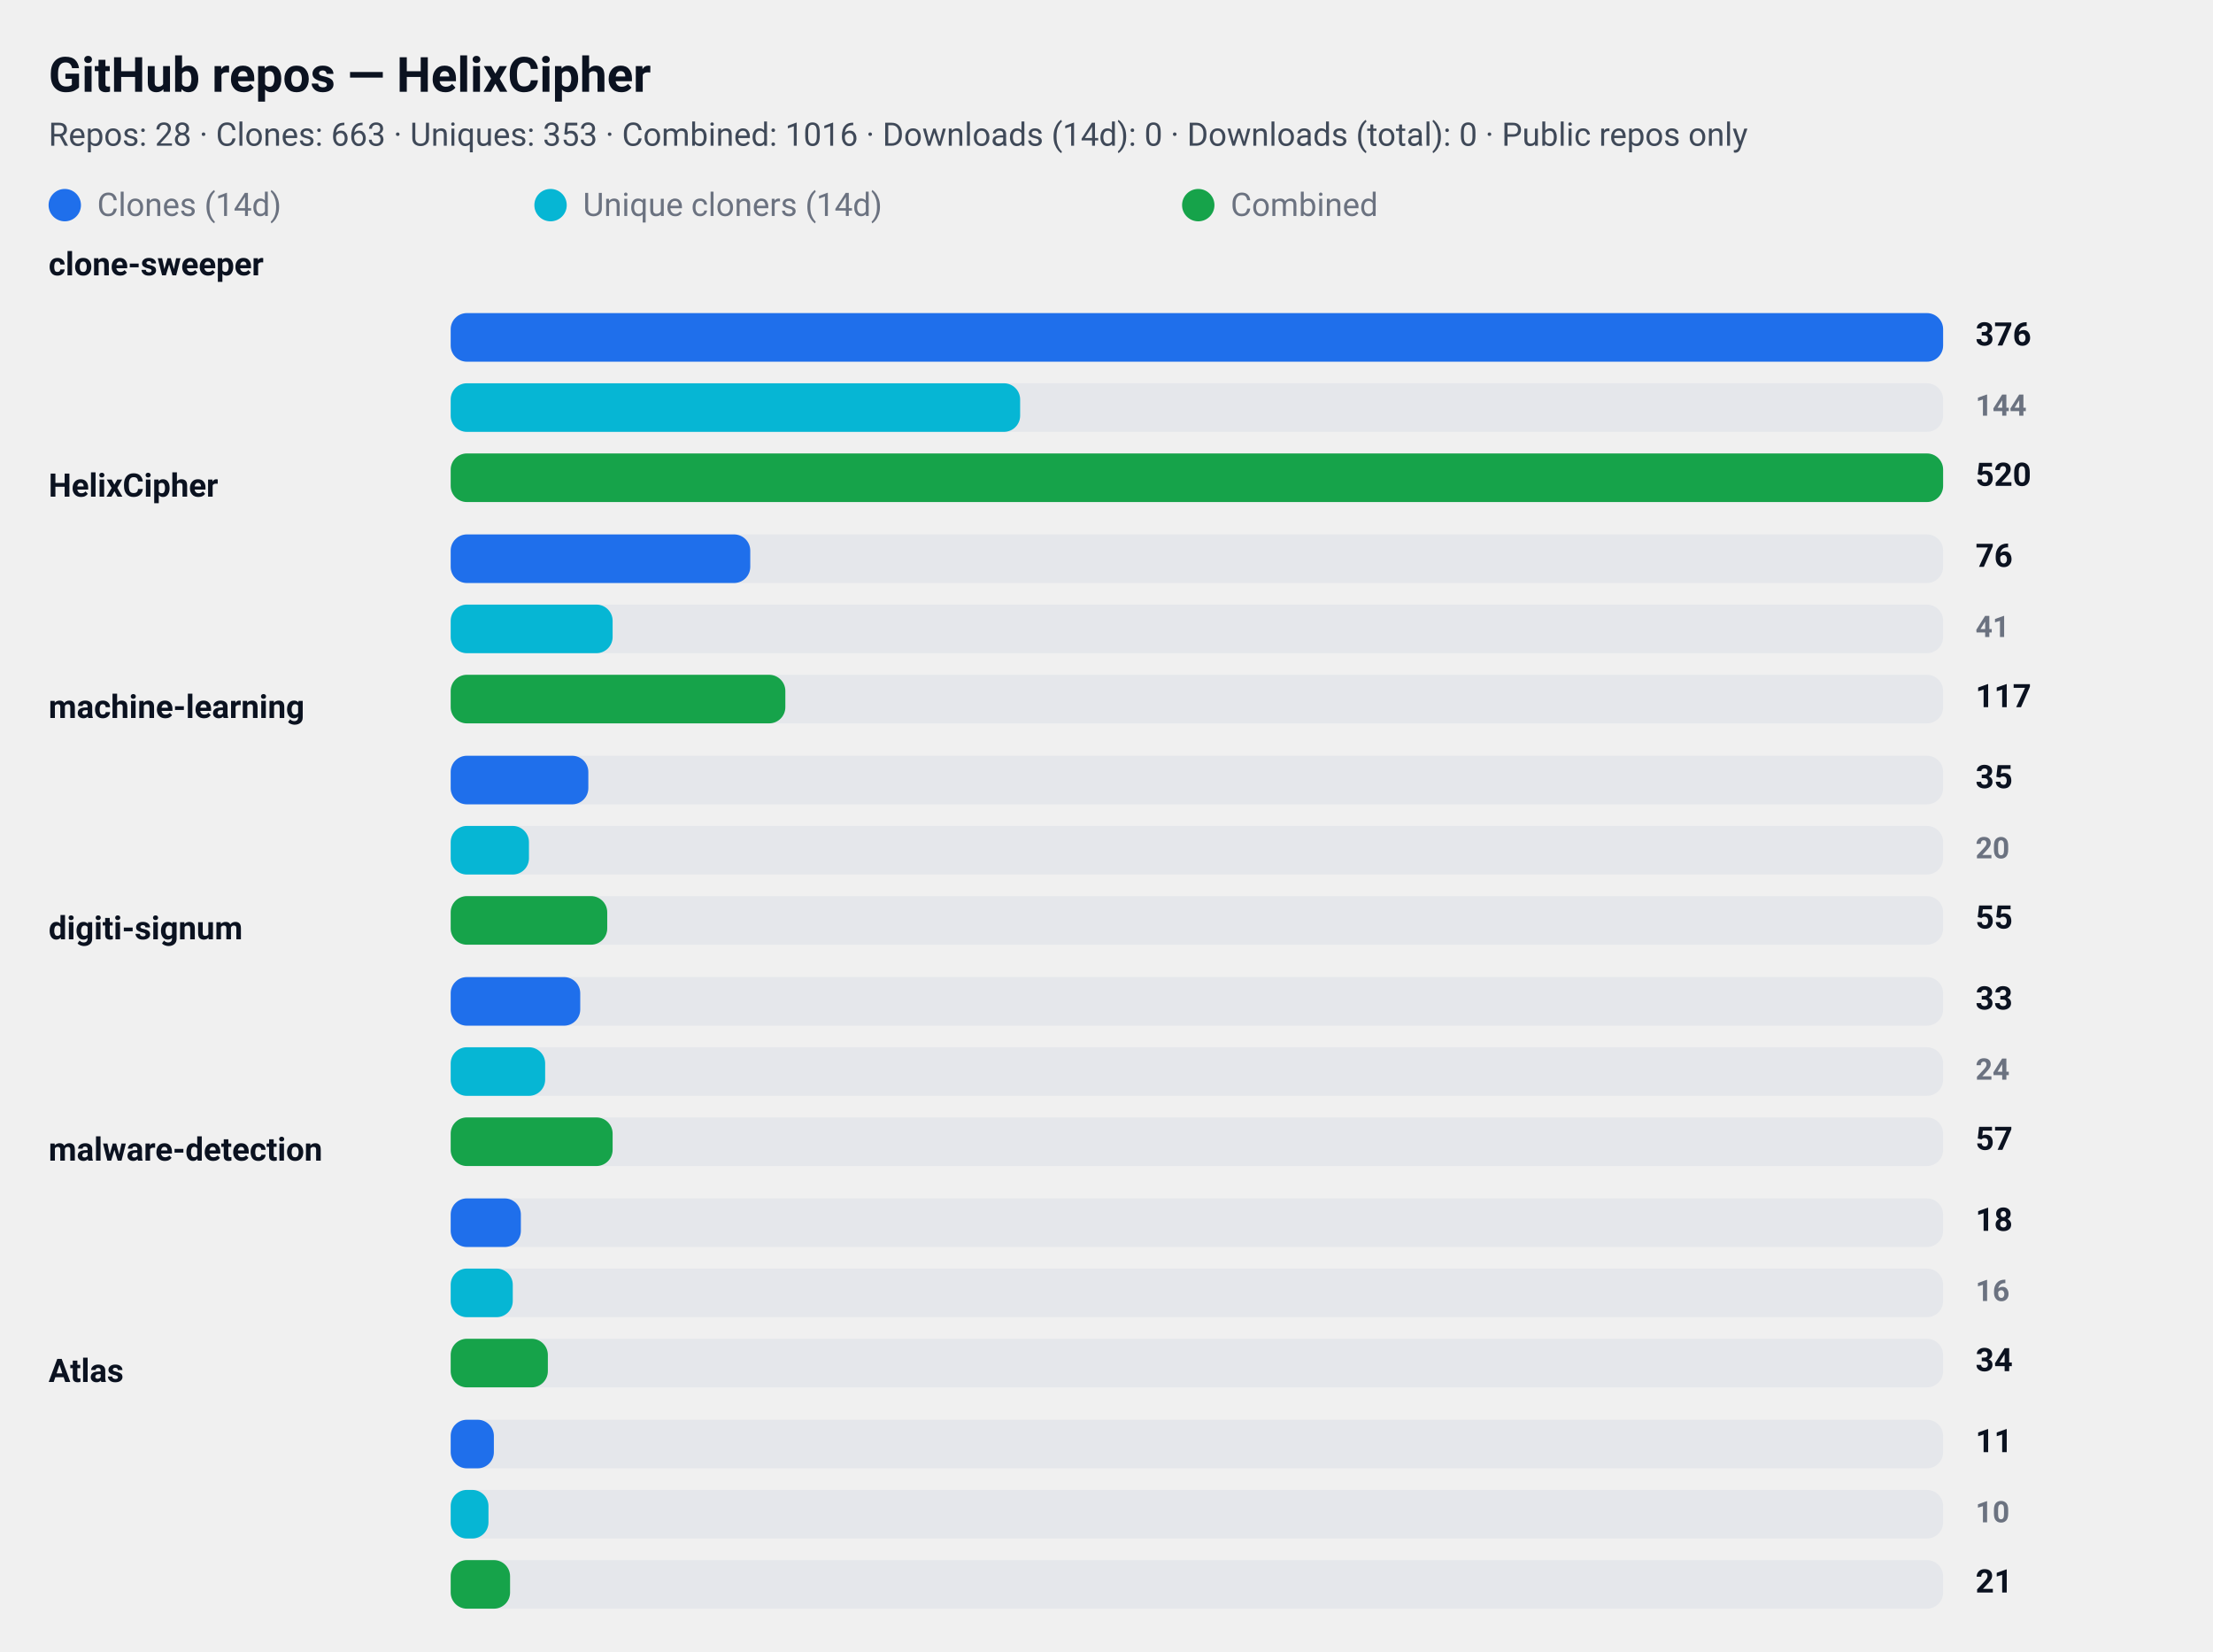
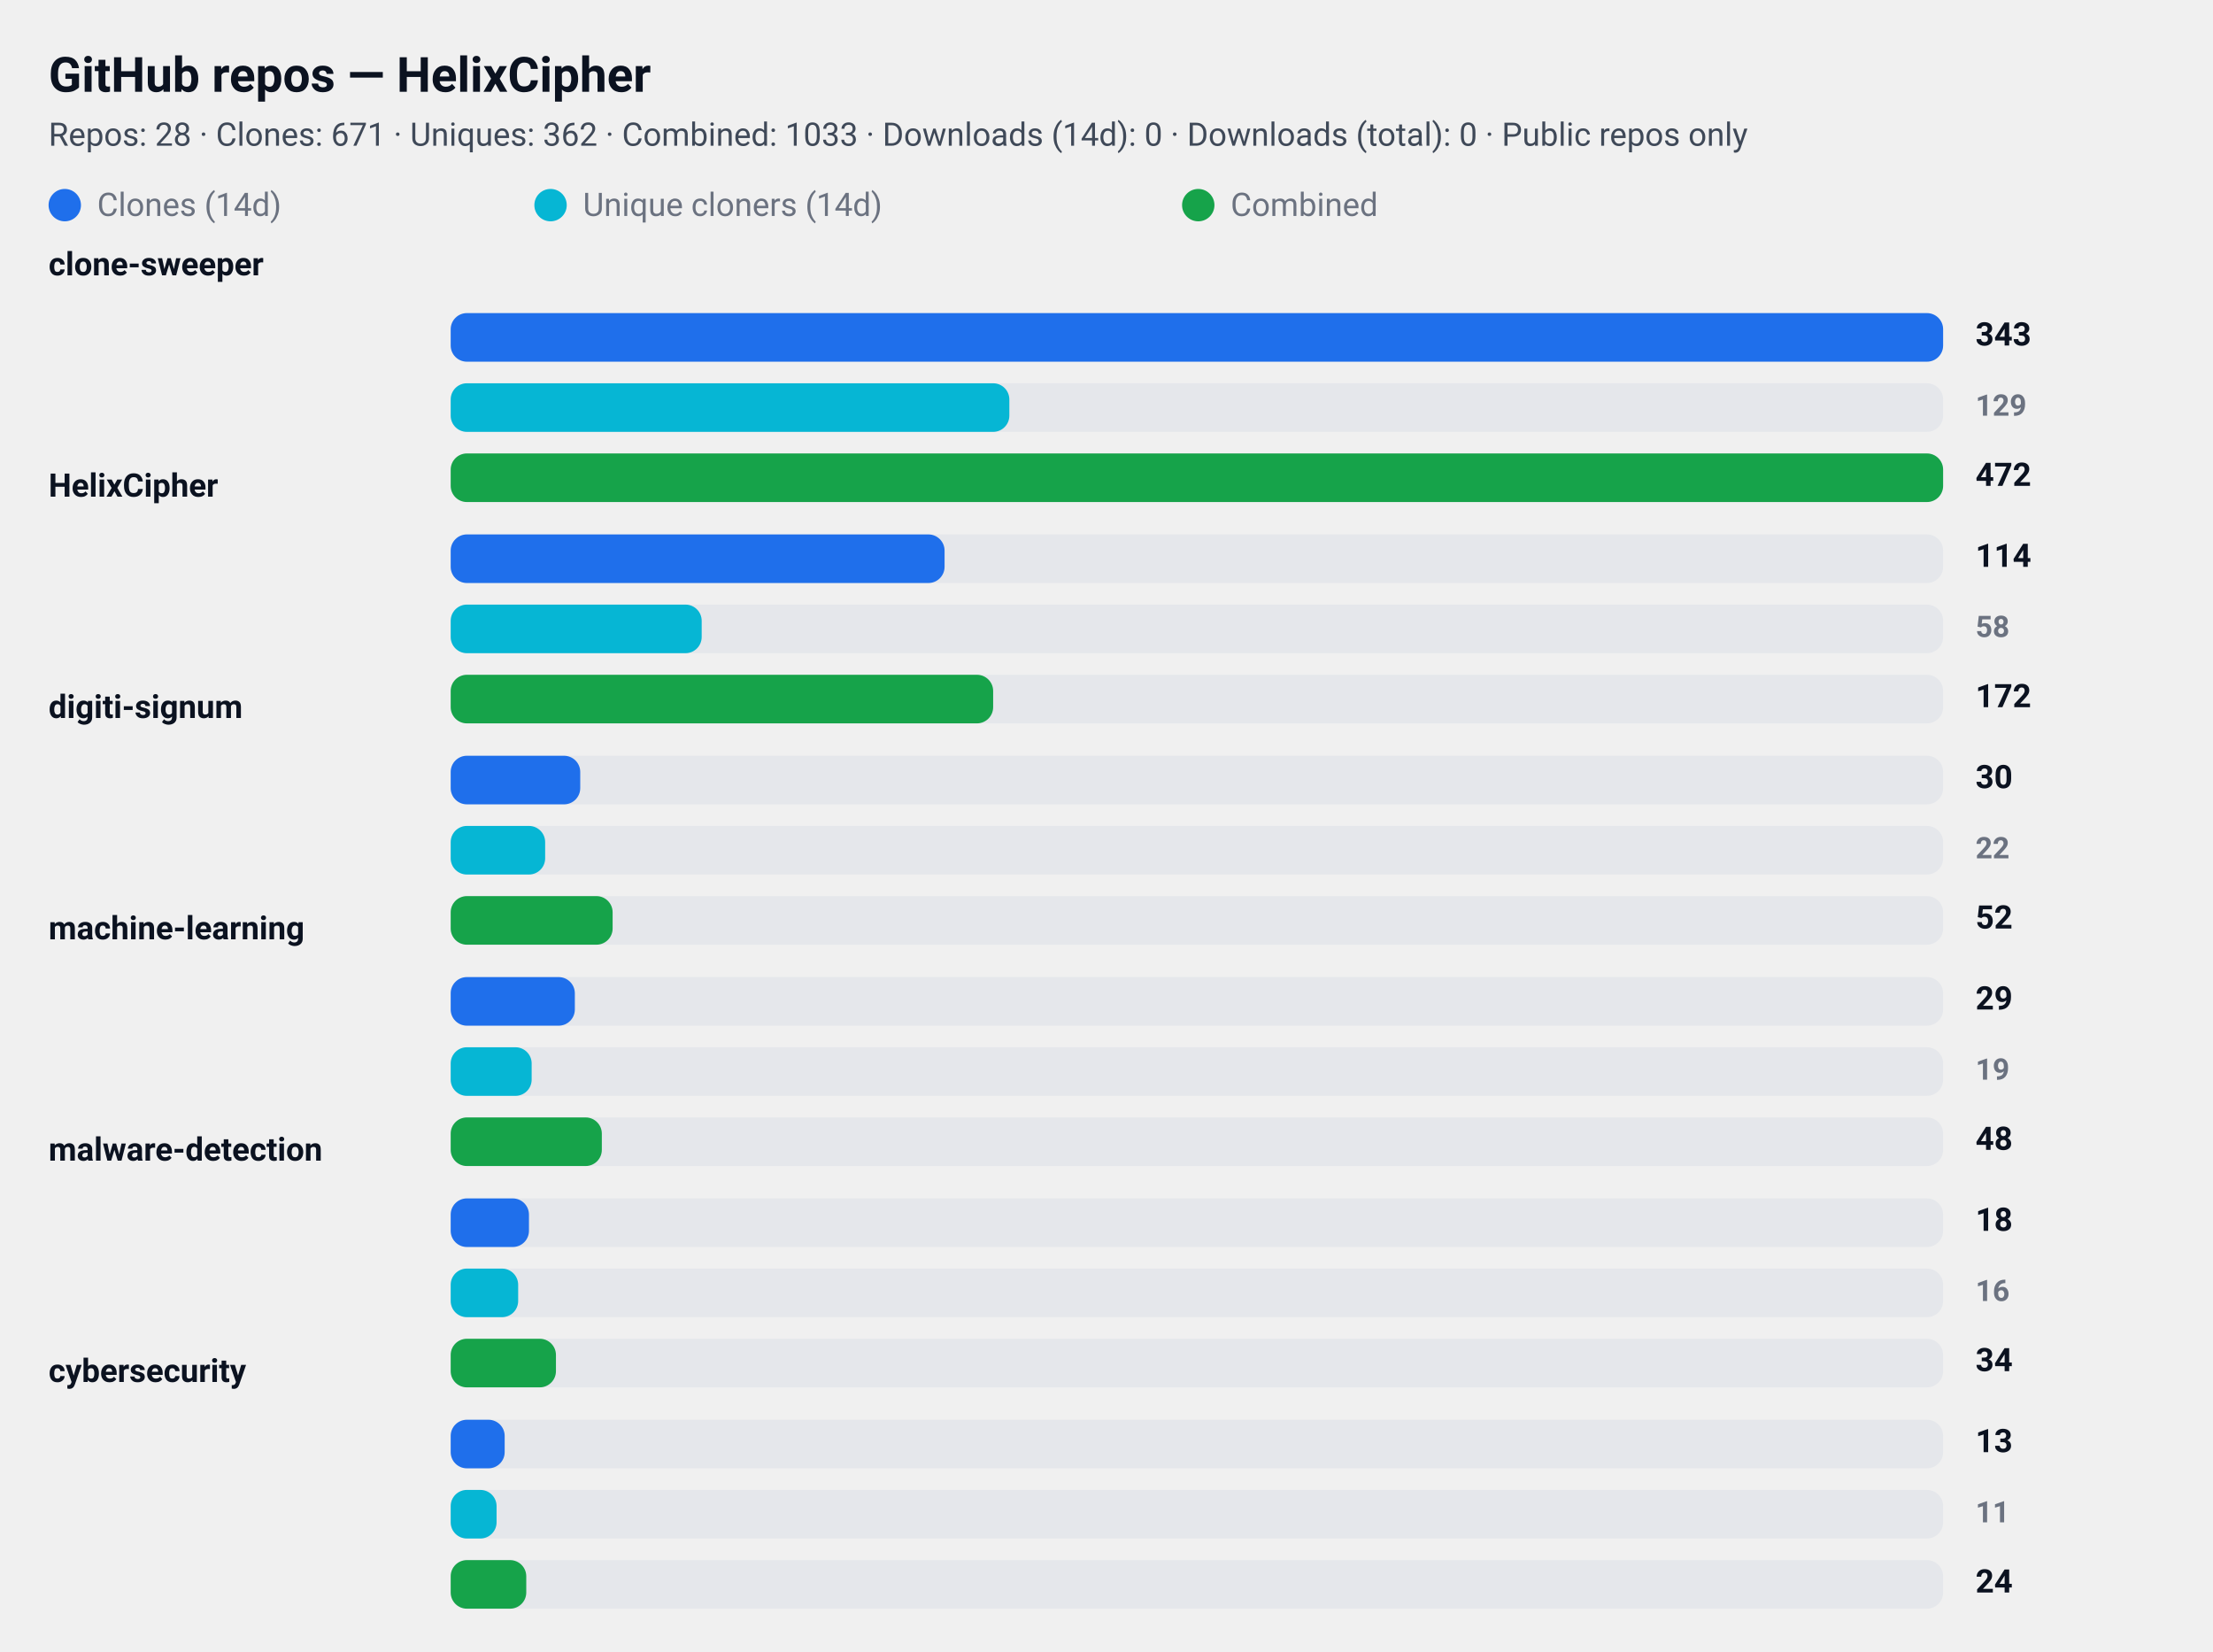
<svg xmlns="http://www.w3.org/2000/svg" width="820" height="612" viewBox="0 0 820 612" role="img" aria-label="GitHub repository clone statistics">
  <style>
  .card  { font-family: "Segoe UI", Roboto, "Helvetica Neue", Arial, sans-serif; }
  .title { font-weight: 700; font-size: 18px; fill: #0b1220; }
  .meta  { font-weight: 400; font-size: 12px; fill: #374151; opacity: 0.95; }
  .label { font-weight: 600; font-size: 12px; fill: #0b1220; }
  .count { font-weight: 700; font-size: 12px; fill: #0b1220; text-anchor: start; }
  .count-small { font-weight: 600; font-size: 11px; fill:#6b7280; text-anchor: start; }
  .muted { font-size:12px; fill:#6b7280; }

  .bar-clone { fill: #1f6feb; rx:6; }
  .bar-uniq  { fill: #06b6d4; rx:6; }
  .bar-comb  { fill: #16a34a; rx:6; }

  .bar-bg { fill: #e5e7eb; rx:6; }
  @media (prefers-color-scheme: dark) {
    .title, .meta, .label, .count, .count-small, .muted { fill: #ffffff; }
    .meta, .count-small { opacity: 0.9; }
  }
</style>
  <rect x="0" y="0" width="820" height="612" rx="12" fill="transparent" />
  <text x="18" y="34" class="title card">GitHub repos — HelixCipher</text>
-   <text x="18" y="54" class="meta card">Repos: 28 · Clones: 663 · Uniques: 353 · Combined: 1016 · Downloads (14d): 0 · Downloads (total): 0 · Public repos only</text>
+   <text x="18" y="54" class="meta card">Repos: 28 · Clones: 671 · Uniques: 362 · Combined: 1033 · Downloads (14d): 0 · Downloads (total): 0 · Public repos only</text>
  <g id="legend">
    <rect x="18" y="70" width="12" height="12" class="bar-clone" />
    <text x="36" y="80" class="muted card">Clones (14d)</text>
    <rect x="198" y="70" width="12" height="12" class="bar-uniq" />
    <text x="216" y="80" class="muted card">Unique cloners (14d)</text>
    <rect x="438" y="70" width="12" height="12" class="bar-comb" />
    <text x="456" y="80" class="muted card">Combined</text>
  </g>
  <text x="18" y="102" class="label card">clone-sweeper</text>
  <rect x="167" y="116" width="553" height="18" class="bar-bg" />
  <rect x="167" y="116" width="553" height="18" class="bar-clone" />
-   <text x="732" y="128" class="count card">376</text>
+   <text x="732" y="128" class="count card">343</text>
  <rect x="167" y="142" width="553" height="18" class="bar-bg" />
-   <rect x="167" y="142" width="211" height="18" class="bar-uniq" />
-   <text x="732" y="154" class="count-small card">144</text>
+   <rect x="167" y="142" width="207" height="18" class="bar-uniq" />
+   <text x="732" y="154" class="count-small card">129</text>
  <rect x="167" y="168" width="553" height="18" class="bar-bg" />
  <rect x="167" y="168" width="553" height="18" class="bar-comb" />
-   <text x="732" y="180" class="count card">520</text>
+   <text x="732" y="180" class="count card">472</text>
  <text x="18" y="184" class="label card">HelixCipher</text>
  <rect x="167" y="198" width="553" height="18" class="bar-bg" />
-   <rect x="167" y="198" width="111" height="18" class="bar-clone" />
-   <text x="732" y="210" class="count card">76</text>
+   <rect x="167" y="198" width="183" height="18" class="bar-clone" />
+   <text x="732" y="210" class="count card">114</text>
  <rect x="167" y="224" width="553" height="18" class="bar-bg" />
-   <rect x="167" y="224" width="60" height="18" class="bar-uniq" />
-   <text x="732" y="236" class="count-small card">41</text>
+   <rect x="167" y="224" width="93" height="18" class="bar-uniq" />
+   <text x="732" y="236" class="count-small card">58</text>
  <rect x="167" y="250" width="553" height="18" class="bar-bg" />
-   <rect x="167" y="250" width="124" height="18" class="bar-comb" />
-   <text x="732" y="262" class="count card">117</text>
-   <text x="18" y="266" class="label card">machine-learning</text>
+   <rect x="167" y="250" width="201" height="18" class="bar-comb" />
+   <text x="732" y="262" class="count card">172</text>
+   <text x="18" y="266" class="label card">digiti-signum</text>
  <rect x="167" y="280" width="553" height="18" class="bar-bg" />
-   <rect x="167" y="280" width="51" height="18" class="bar-clone" />
-   <text x="732" y="292" class="count card">35</text>
+   <rect x="167" y="280" width="48" height="18" class="bar-clone" />
+   <text x="732" y="292" class="count card">30</text>
  <rect x="167" y="306" width="553" height="18" class="bar-bg" />
-   <rect x="167" y="306" width="29" height="18" class="bar-uniq" />
-   <text x="732" y="318" class="count-small card">20</text>
+   <rect x="167" y="306" width="35" height="18" class="bar-uniq" />
+   <text x="732" y="318" class="count-small card">22</text>
  <rect x="167" y="332" width="553" height="18" class="bar-bg" />
-   <rect x="167" y="332" width="58" height="18" class="bar-comb" />
-   <text x="732" y="344" class="count card">55</text>
-   <text x="18" y="348" class="label card">digiti-signum</text>
+   <rect x="167" y="332" width="60" height="18" class="bar-comb" />
+   <text x="732" y="344" class="count card">52</text>
+   <text x="18" y="348" class="label card">machine-learning</text>
  <rect x="167" y="362" width="553" height="18" class="bar-bg" />
-   <rect x="167" y="362" width="48" height="18" class="bar-clone" />
-   <text x="732" y="374" class="count card">33</text>
+   <rect x="167" y="362" width="46" height="18" class="bar-clone" />
+   <text x="732" y="374" class="count card">29</text>
  <rect x="167" y="388" width="553" height="18" class="bar-bg" />
-   <rect x="167" y="388" width="35" height="18" class="bar-uniq" />
-   <text x="732" y="400" class="count-small card">24</text>
+   <rect x="167" y="388" width="30" height="18" class="bar-uniq" />
+   <text x="732" y="400" class="count-small card">19</text>
  <rect x="167" y="414" width="553" height="18" class="bar-bg" />
-   <rect x="167" y="414" width="60" height="18" class="bar-comb" />
-   <text x="732" y="426" class="count card">57</text>
+   <rect x="167" y="414" width="56" height="18" class="bar-comb" />
+   <text x="732" y="426" class="count card">48</text>
  <text x="18" y="430" class="label card">malware-detection</text>
  <rect x="167" y="444" width="553" height="18" class="bar-bg" />
-   <rect x="167" y="444" width="26" height="18" class="bar-clone" />
+   <rect x="167" y="444" width="29" height="18" class="bar-clone" />
  <text x="732" y="456" class="count card">18</text>
  <rect x="167" y="470" width="553" height="18" class="bar-bg" />
-   <rect x="167" y="470" width="23" height="18" class="bar-uniq" />
+   <rect x="167" y="470" width="25" height="18" class="bar-uniq" />
  <text x="732" y="482" class="count-small card">16</text>
  <rect x="167" y="496" width="553" height="18" class="bar-bg" />
-   <rect x="167" y="496" width="36" height="18" class="bar-comb" />
+   <rect x="167" y="496" width="39" height="18" class="bar-comb" />
  <text x="732" y="508" class="count card">34</text>
-   <text x="18" y="512" class="label card">Atlas</text>
+   <text x="18" y="512" class="label card">cybersecurity</text>
  <rect x="167" y="526" width="553" height="18" class="bar-bg" />
-   <rect x="167" y="526" width="16" height="18" class="bar-clone" />
-   <text x="732" y="538" class="count card">11</text>
+   <rect x="167" y="526" width="20" height="18" class="bar-clone" />
+   <text x="732" y="538" class="count card">13</text>
  <rect x="167" y="552" width="553" height="18" class="bar-bg" />
-   <rect x="167" y="552" width="14" height="18" class="bar-uniq" />
-   <text x="732" y="564" class="count-small card">10</text>
+   <rect x="167" y="552" width="17" height="18" class="bar-uniq" />
+   <text x="732" y="564" class="count-small card">11</text>
  <rect x="167" y="578" width="553" height="18" class="bar-bg" />
-   <rect x="167" y="578" width="22" height="18" class="bar-comb" />
-   <text x="732" y="590" class="count card">21</text>
+   <rect x="167" y="578" width="28" height="18" class="bar-comb" />
+   <text x="732" y="590" class="count card">24</text>
</svg>
